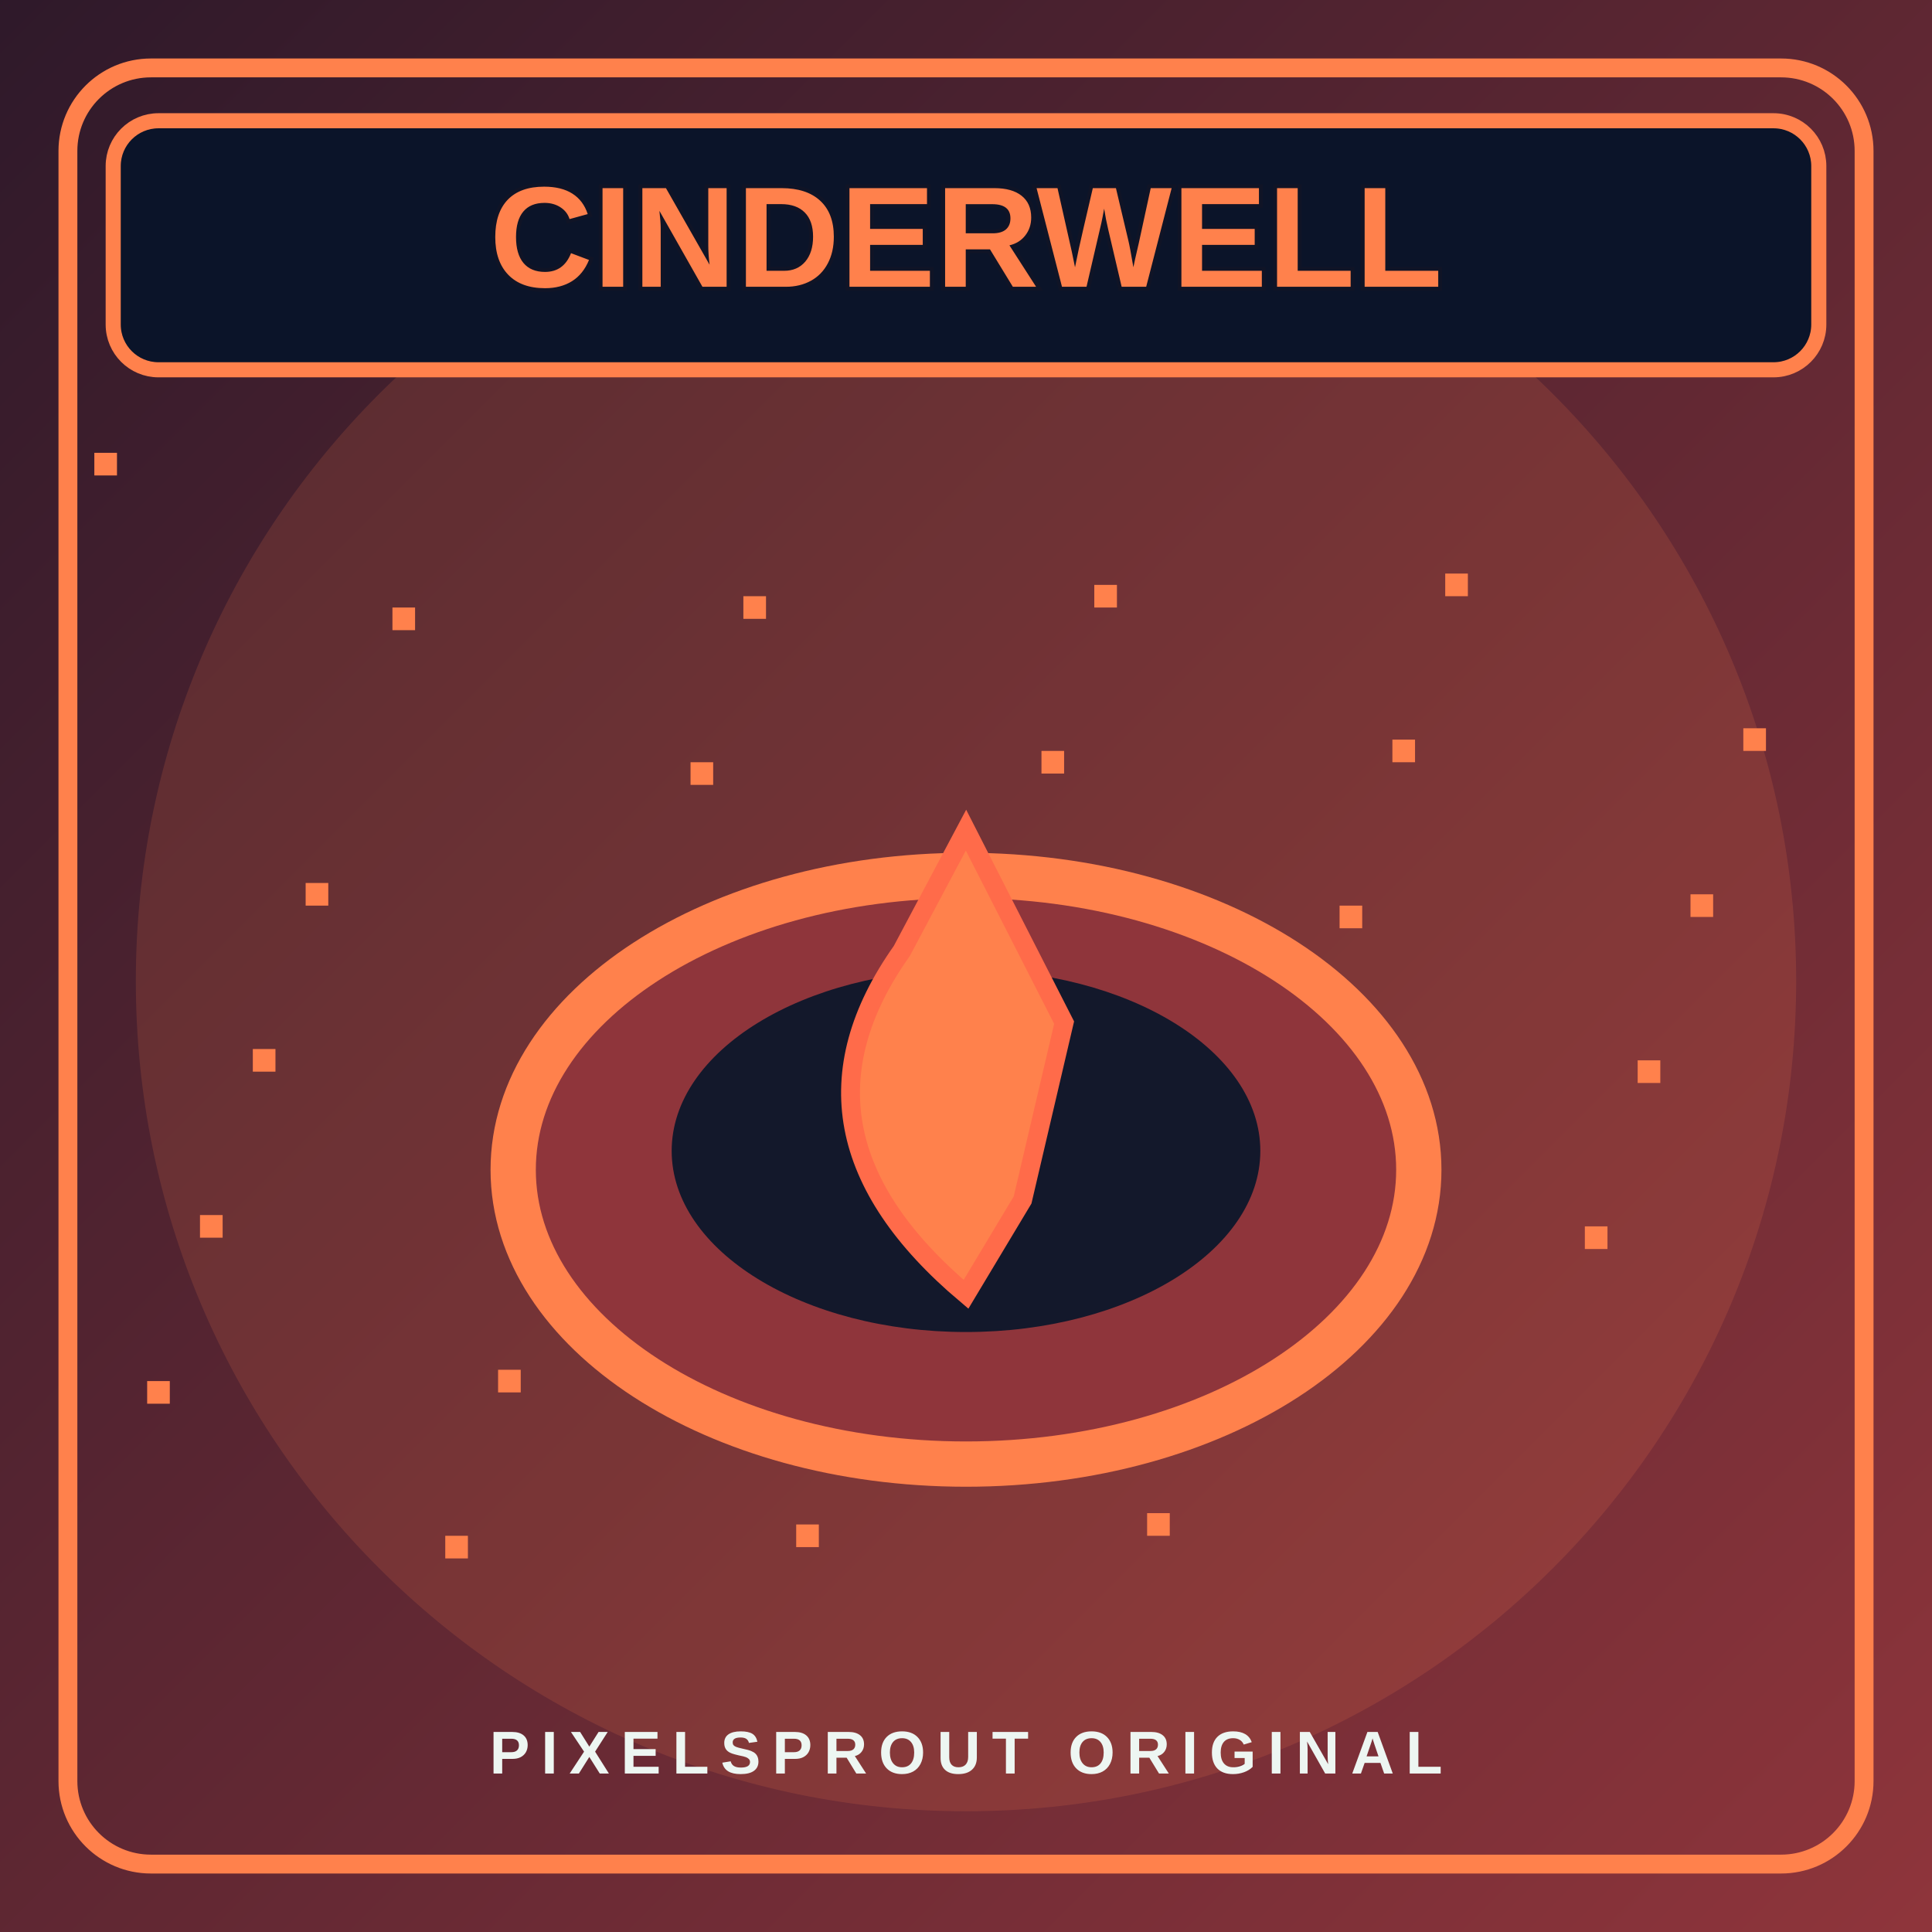
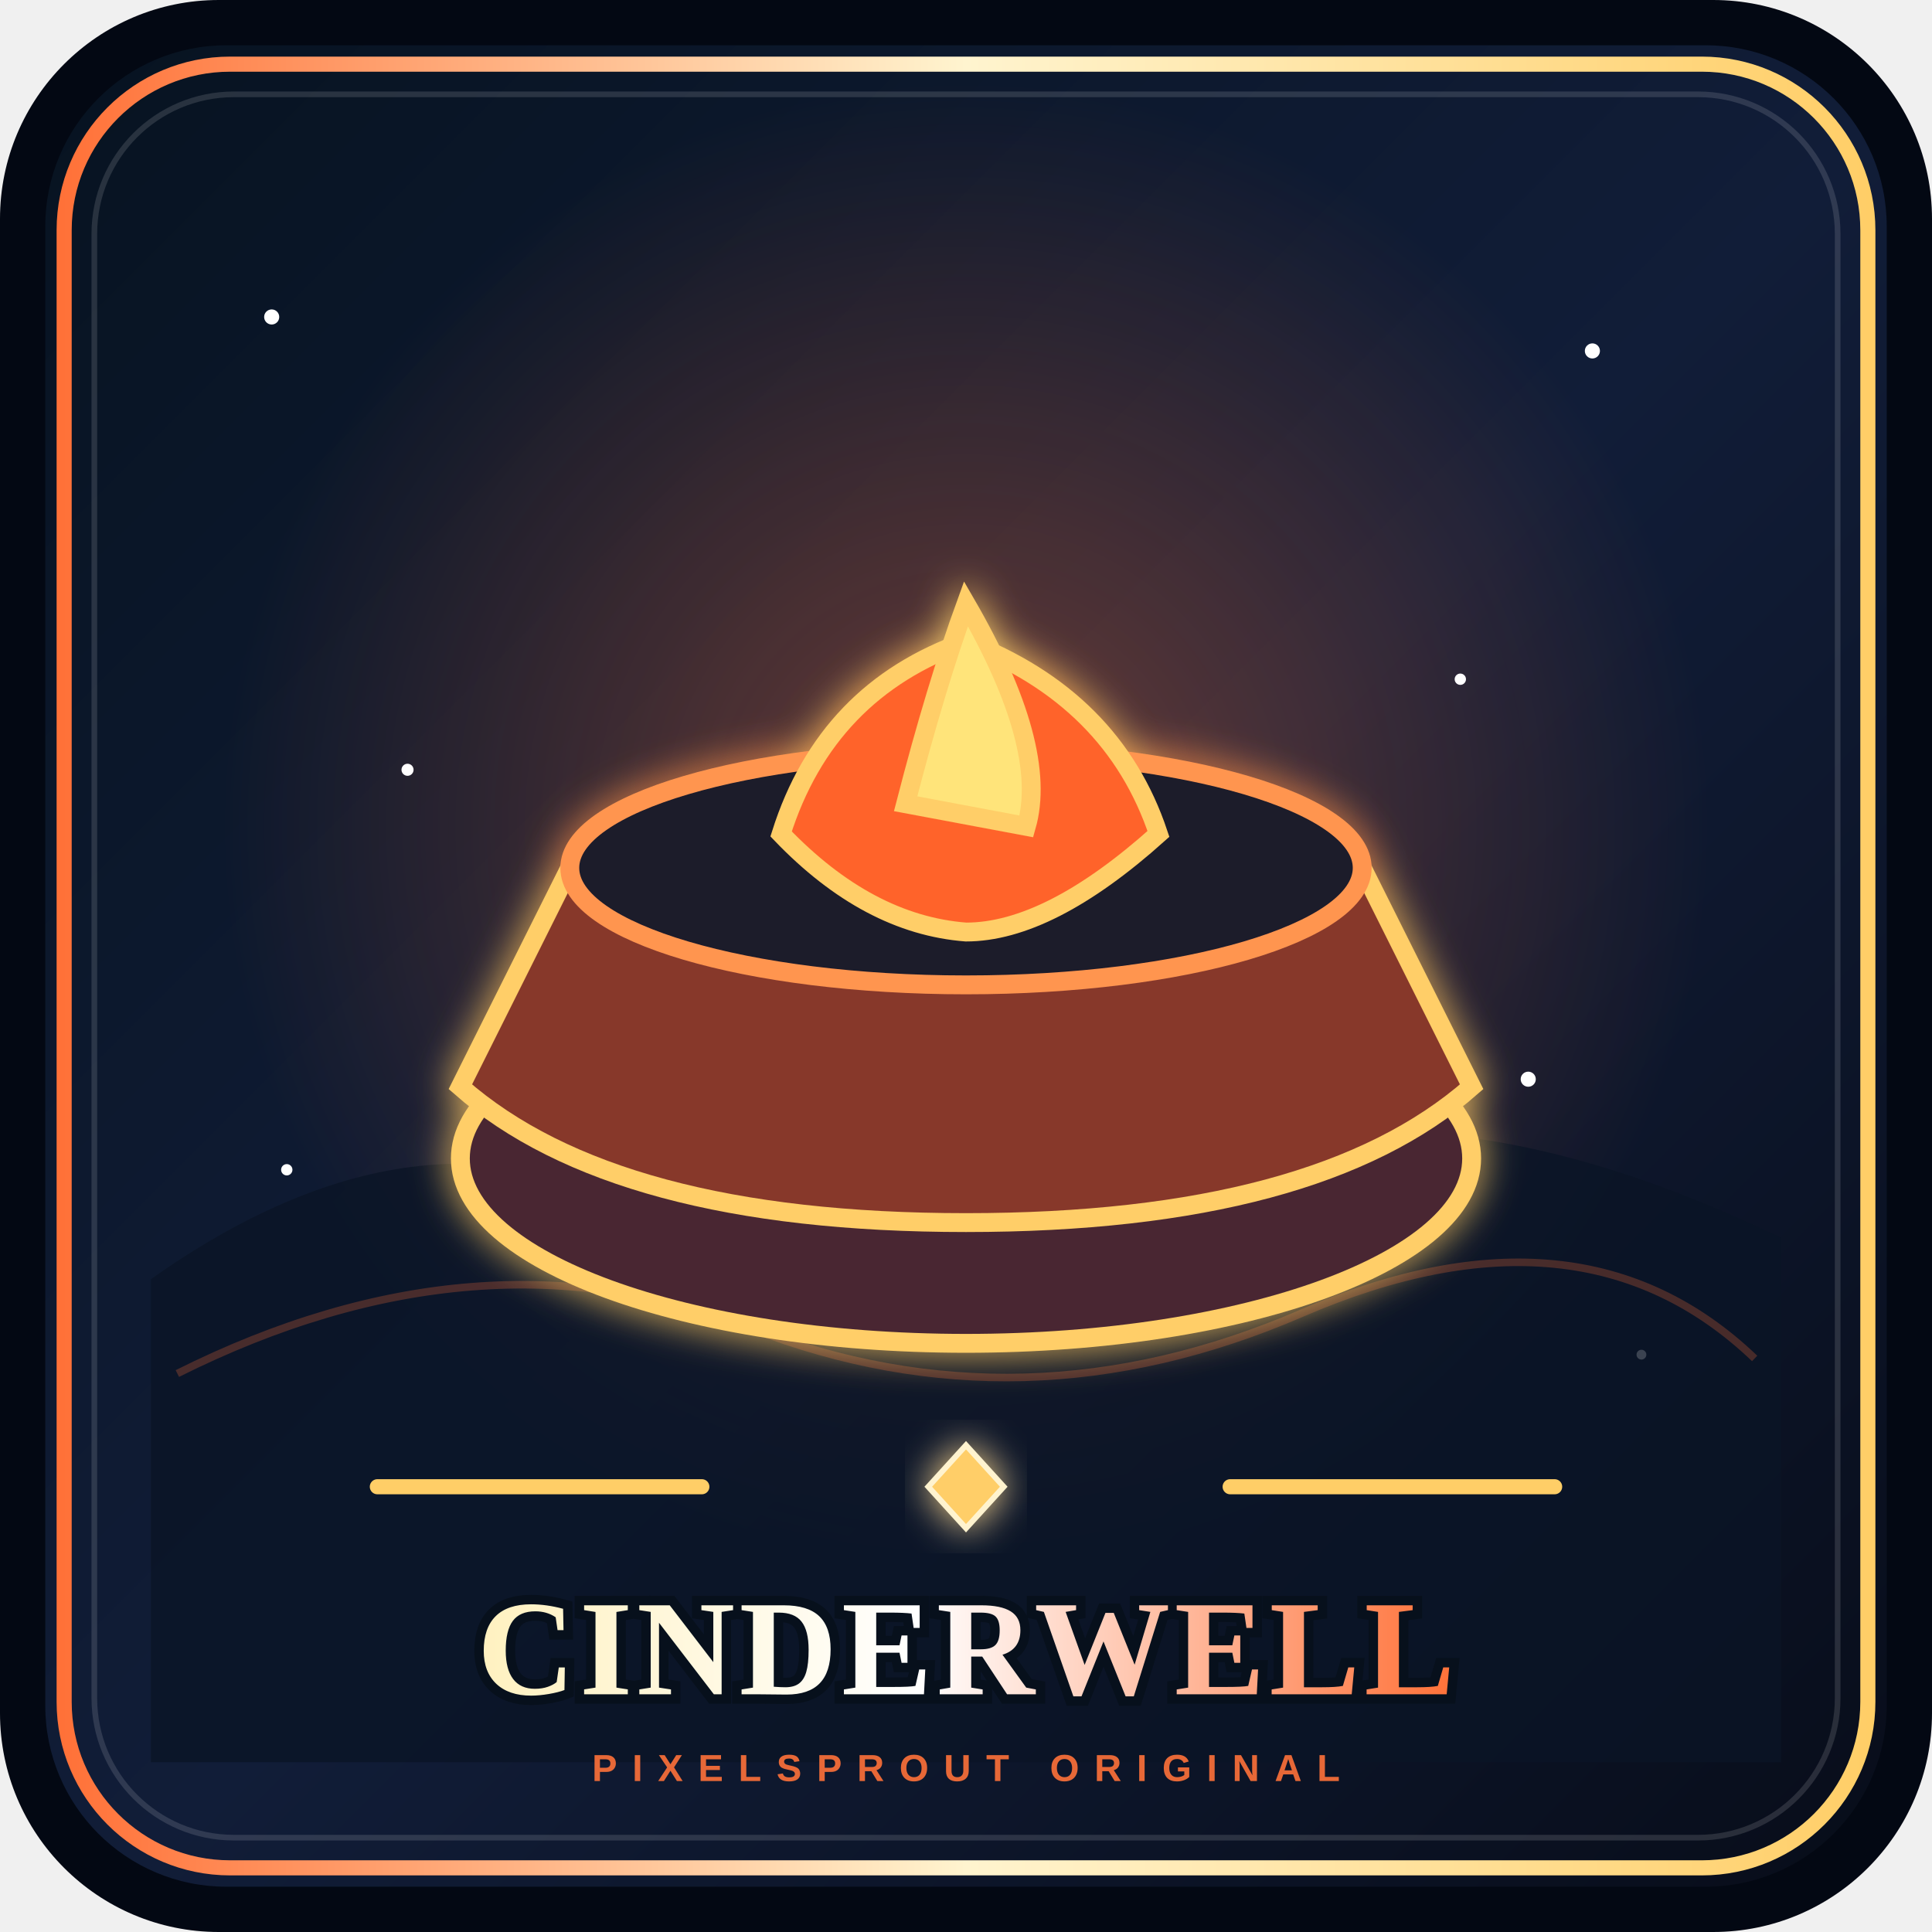
- <svg xmlns="http://www.w3.org/2000/svg" width="320" height="320" viewBox="0 0 512 512">
+ <svg xmlns="http://www.w3.org/2000/svg" width="512" height="512" viewBox="0 0 512 512" role="img" aria-labelledby="logoTitle logoDesc">
  <defs>
-     <linearGradient id="b" x2="1" y2="1">
-       <stop stop-color="#2e192a" />
-       <stop offset="1" stop-color="#8f353b" />
+     <linearGradient id="bg" x1="0" y1="0" x2="1" y2="1">
+       <stop offset="0" stop-color="#071321" />
+       <stop offset=".52" stop-color="#111D38" />
+       <stop offset="1" stop-color="#080D1A" />
    </linearGradient>
+     <radialGradient id="halo">
+       <stop offset="0" stop-color="#FF7138" stop-opacity=".38" />
+       <stop offset="1" stop-color="#FF7138" stop-opacity="0" />
+     </radialGradient>
+     <linearGradient id="rim">
+       <stop offset="0" stop-color="#FF7138" />
+       <stop offset=".5" stop-color="#FFF4CF" />
+       <stop offset="1" stop-color="#FFCE67" />
+     </linearGradient>
+     <linearGradient id="titleGrad">
+       <stop offset="0" stop-color="#FFF1C0" />
+       <stop offset=".45" stop-color="#FFFFFF" />
+       <stop offset="1" stop-color="#FF7138" />
+     </linearGradient>
+     <filter id="glow" x="-30%" y="-30%" width="160%" height="160%">
+       <feGaussianBlur stdDeviation="5" result="blur" />
+       <feMerge>
+         <feMergeNode in="blur" />
+         <feMergeNode in="SourceGraphic" />
+       </feMerge>
+     </filter>
  </defs>
-   <rect width="512" height="512" fill="url(#b)" />
-   <circle cx="256" cy="260" r="220" fill="#ff814c" opacity=".15" />
-   <rect x="25" y="120" width="6" height="6" fill="#ff814c" />
-   <rect x="104" y="161" width="6" height="6" fill="#ff814c" />
-   <rect x="183" y="202" width="6" height="6" fill="#ff814c" />
-   <rect x="262" y="243" width="6" height="6" fill="#ff814c" />
-   <rect x="341" y="284" width="6" height="6" fill="#ff814c" />
-   <rect x="420" y="325" width="6" height="6" fill="#ff814c" />
-   <rect x="39" y="366" width="6" height="6" fill="#ff814c" />
-   <rect x="118" y="407" width="6" height="6" fill="#ff814c" />
-   <rect x="197" y="158" width="6" height="6" fill="#ff814c" />
-   <rect x="276" y="199" width="6" height="6" fill="#ff814c" />
-   <rect x="355" y="240" width="6" height="6" fill="#ff814c" />
-   <rect x="434" y="281" width="6" height="6" fill="#ff814c" />
-   <rect x="53" y="322" width="6" height="6" fill="#ff814c" />
-   <rect x="132" y="363" width="6" height="6" fill="#ff814c" />
-   <rect x="211" y="404" width="6" height="6" fill="#ff814c" />
-   <rect x="290" y="155" width="6" height="6" fill="#ff814c" />
-   <rect x="369" y="196" width="6" height="6" fill="#ff814c" />
-   <rect x="448" y="237" width="6" height="6" fill="#ff814c" />
-   <rect x="67" y="278" width="6" height="6" fill="#ff814c" />
-   <rect x="146" y="319" width="6" height="6" fill="#ff814c" />
-   <rect x="225" y="360" width="6" height="6" fill="#ff814c" />
-   <rect x="304" y="401" width="6" height="6" fill="#ff814c" />
-   <rect x="383" y="152" width="6" height="6" fill="#ff814c" />
-   <rect x="462" y="193" width="6" height="6" fill="#ff814c" />
-   <rect x="81" y="234" width="6" height="6" fill="#ff814c" />
-   <rect x="160" y="275" width="6" height="6" fill="#ff814c" />
-   <rect x="239" y="316" width="6" height="6" fill="#ff814c" />
-   <rect x="318" y="357" width="6" height="6" fill="#ff814c" />
-   <ellipse cx="256" cy="310" rx="120" ry="78" fill="#8f353b" stroke="#ff814c" stroke-width="12" />
-   <ellipse cx="256" cy="305" rx="78" ry="48" fill="#13182b" />
-   <path d="M256 343Q205 300 239 252L256 220L282 271L271 318Z" fill="#ff814c" stroke="#ff6b4a" stroke-width="5" />
-   <rect x="18" y="18" width="476" height="476" rx="22" fill="none" stroke="#ff814c" stroke-width="5" />
-   <rect x="30" y="32" width="452" height="66" rx="12" fill="#0b1429" stroke="#ff814c" stroke-width="4" />
-   <text x="256" y="76" font-family="Arial,sans-serif" font-size="38" font-weight="900" text-anchor="middle" fill="#ff814c" stroke="#101426" stroke-width="2" paint-order="stroke">CINDERWELL</text>
-   <text x="256" y="470" font-family="Arial,sans-serif" font-size="16" font-weight="700" text-anchor="middle" fill="#edf6f2" letter-spacing="3">PIXELSPROUT ORIGINAL</text>
+   <rect width="512" height="512" rx="58" fill="#030813" />
+   <rect x="12" y="12" width="488" height="488" rx="48" fill="url(#bg)" />
+   <circle cx="256" cy="219" r="200" fill="url(#halo)" />
+   <g fill="#FFF">
+     <circle cx="72" cy="84" r="2" />
+     <circle cx="422" cy="93" r="2" />
+     <circle cx="387" cy="180" r="1.5" />
+     <circle cx="108" cy="204" r="1.6" />
+     <circle cx="405" cy="286" r="2" />
+     <circle cx="76" cy="310" r="1.5" />
+     <circle cx="435" cy="359" r="1.3" />
+   </g>
+   <path d="M40 339Q112 288 172 322T300 317T472 328V467H40Z" fill="#0A1425" opacity=".8" />
+   <path d="M47 364Q127 324 199 352T345 348T465 360" fill="none" stroke="#FF7138" stroke-opacity=".25" stroke-width="2" />
+   <rect x="17" y="17" width="478" height="478" rx="44" fill="none" stroke="url(#rim)" stroke-width="4" />
+   <rect x="25" y="25" width="462" height="462" rx="37" fill="none" stroke="#FFF" stroke-opacity=".13" stroke-width="1.5" />
+   <g filter="url(#glow)" stroke="#FFCE67" stroke-width="5">
+     <ellipse cx="256" cy="307" rx="134" ry="49" fill="#492833" />
+     <path d="M122 288 151 230H361L390 288Q349 324 256 324Q163 324 122 288Z" fill="#87392C" />
+     <ellipse cx="256" cy="230" rx="105" ry="31" fill="#1D1A2A" stroke="#FF9550" />
+     <path d="M207 221Q219 183 256 170Q295 185 307 221Q278 247 256 247Q230 245 207 221Z" fill="#FF642B" />
+     <path d="M240 213Q248 182 256 160Q278 198 272 219Z" fill="#FFE47A" />
+   </g>
+   <path d="M72 394H440" stroke="url(#rim)" stroke-width="2" opacity=".9" />
+   <path d="M100 394H186M326 394H412" stroke="#FFCE67" stroke-width="4" stroke-linecap="round" />
+   <path d="M256 383 266 394 256 405 246 394Z" fill="#FFCE67" stroke="#FFF3CF" stroke-width="1.5" filter="url(#glow)" />
+   <text x="256" y="449" text-anchor="middle" font-family="Georgia,'Times New Roman',serif" font-size="36" font-weight="bold" letter-spacing="1.15" textLength="430" lengthAdjust="spacingAndGlyphs" fill="url(#titleGrad)" stroke="#07101C" stroke-width="5" paint-order="stroke">CINDERWELL</text>
+   <text x="256" y="472" text-anchor="middle" font-family="Arial,sans-serif" font-size="10" font-weight="700" letter-spacing="4" fill="#FF7138" opacity=".9">PIXELSPROUT ORIGINAL</text>
</svg>
